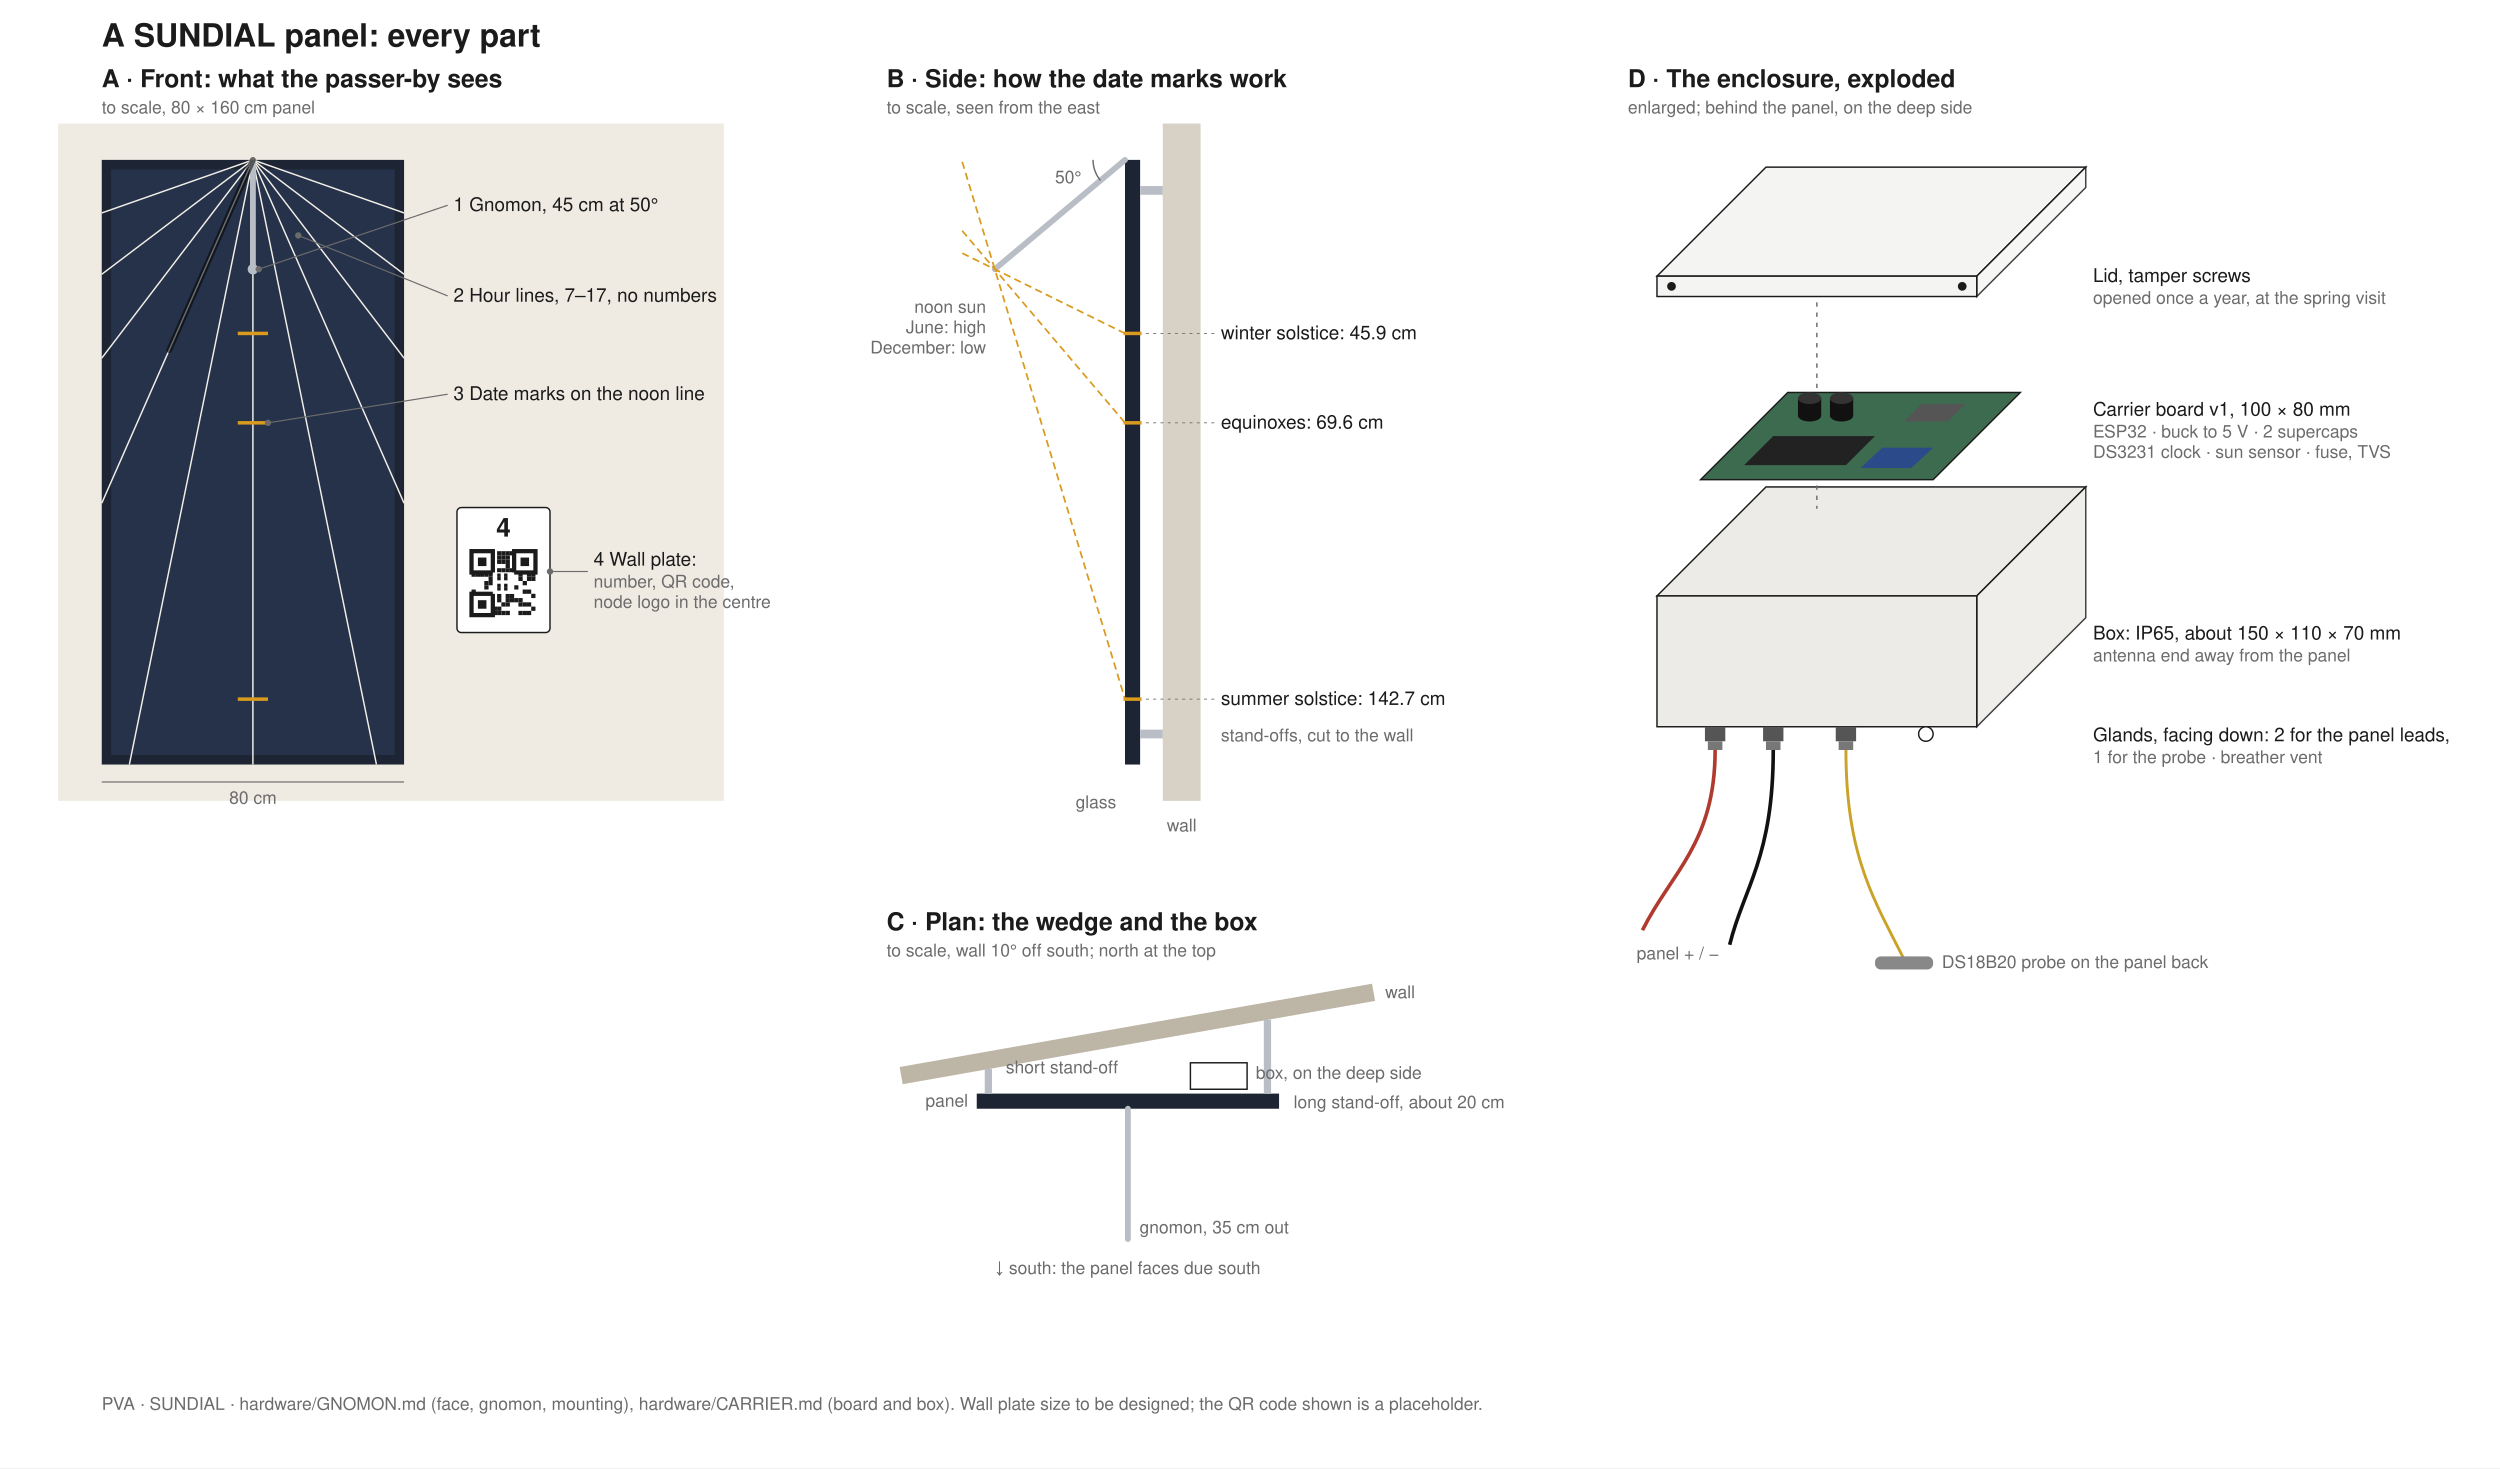
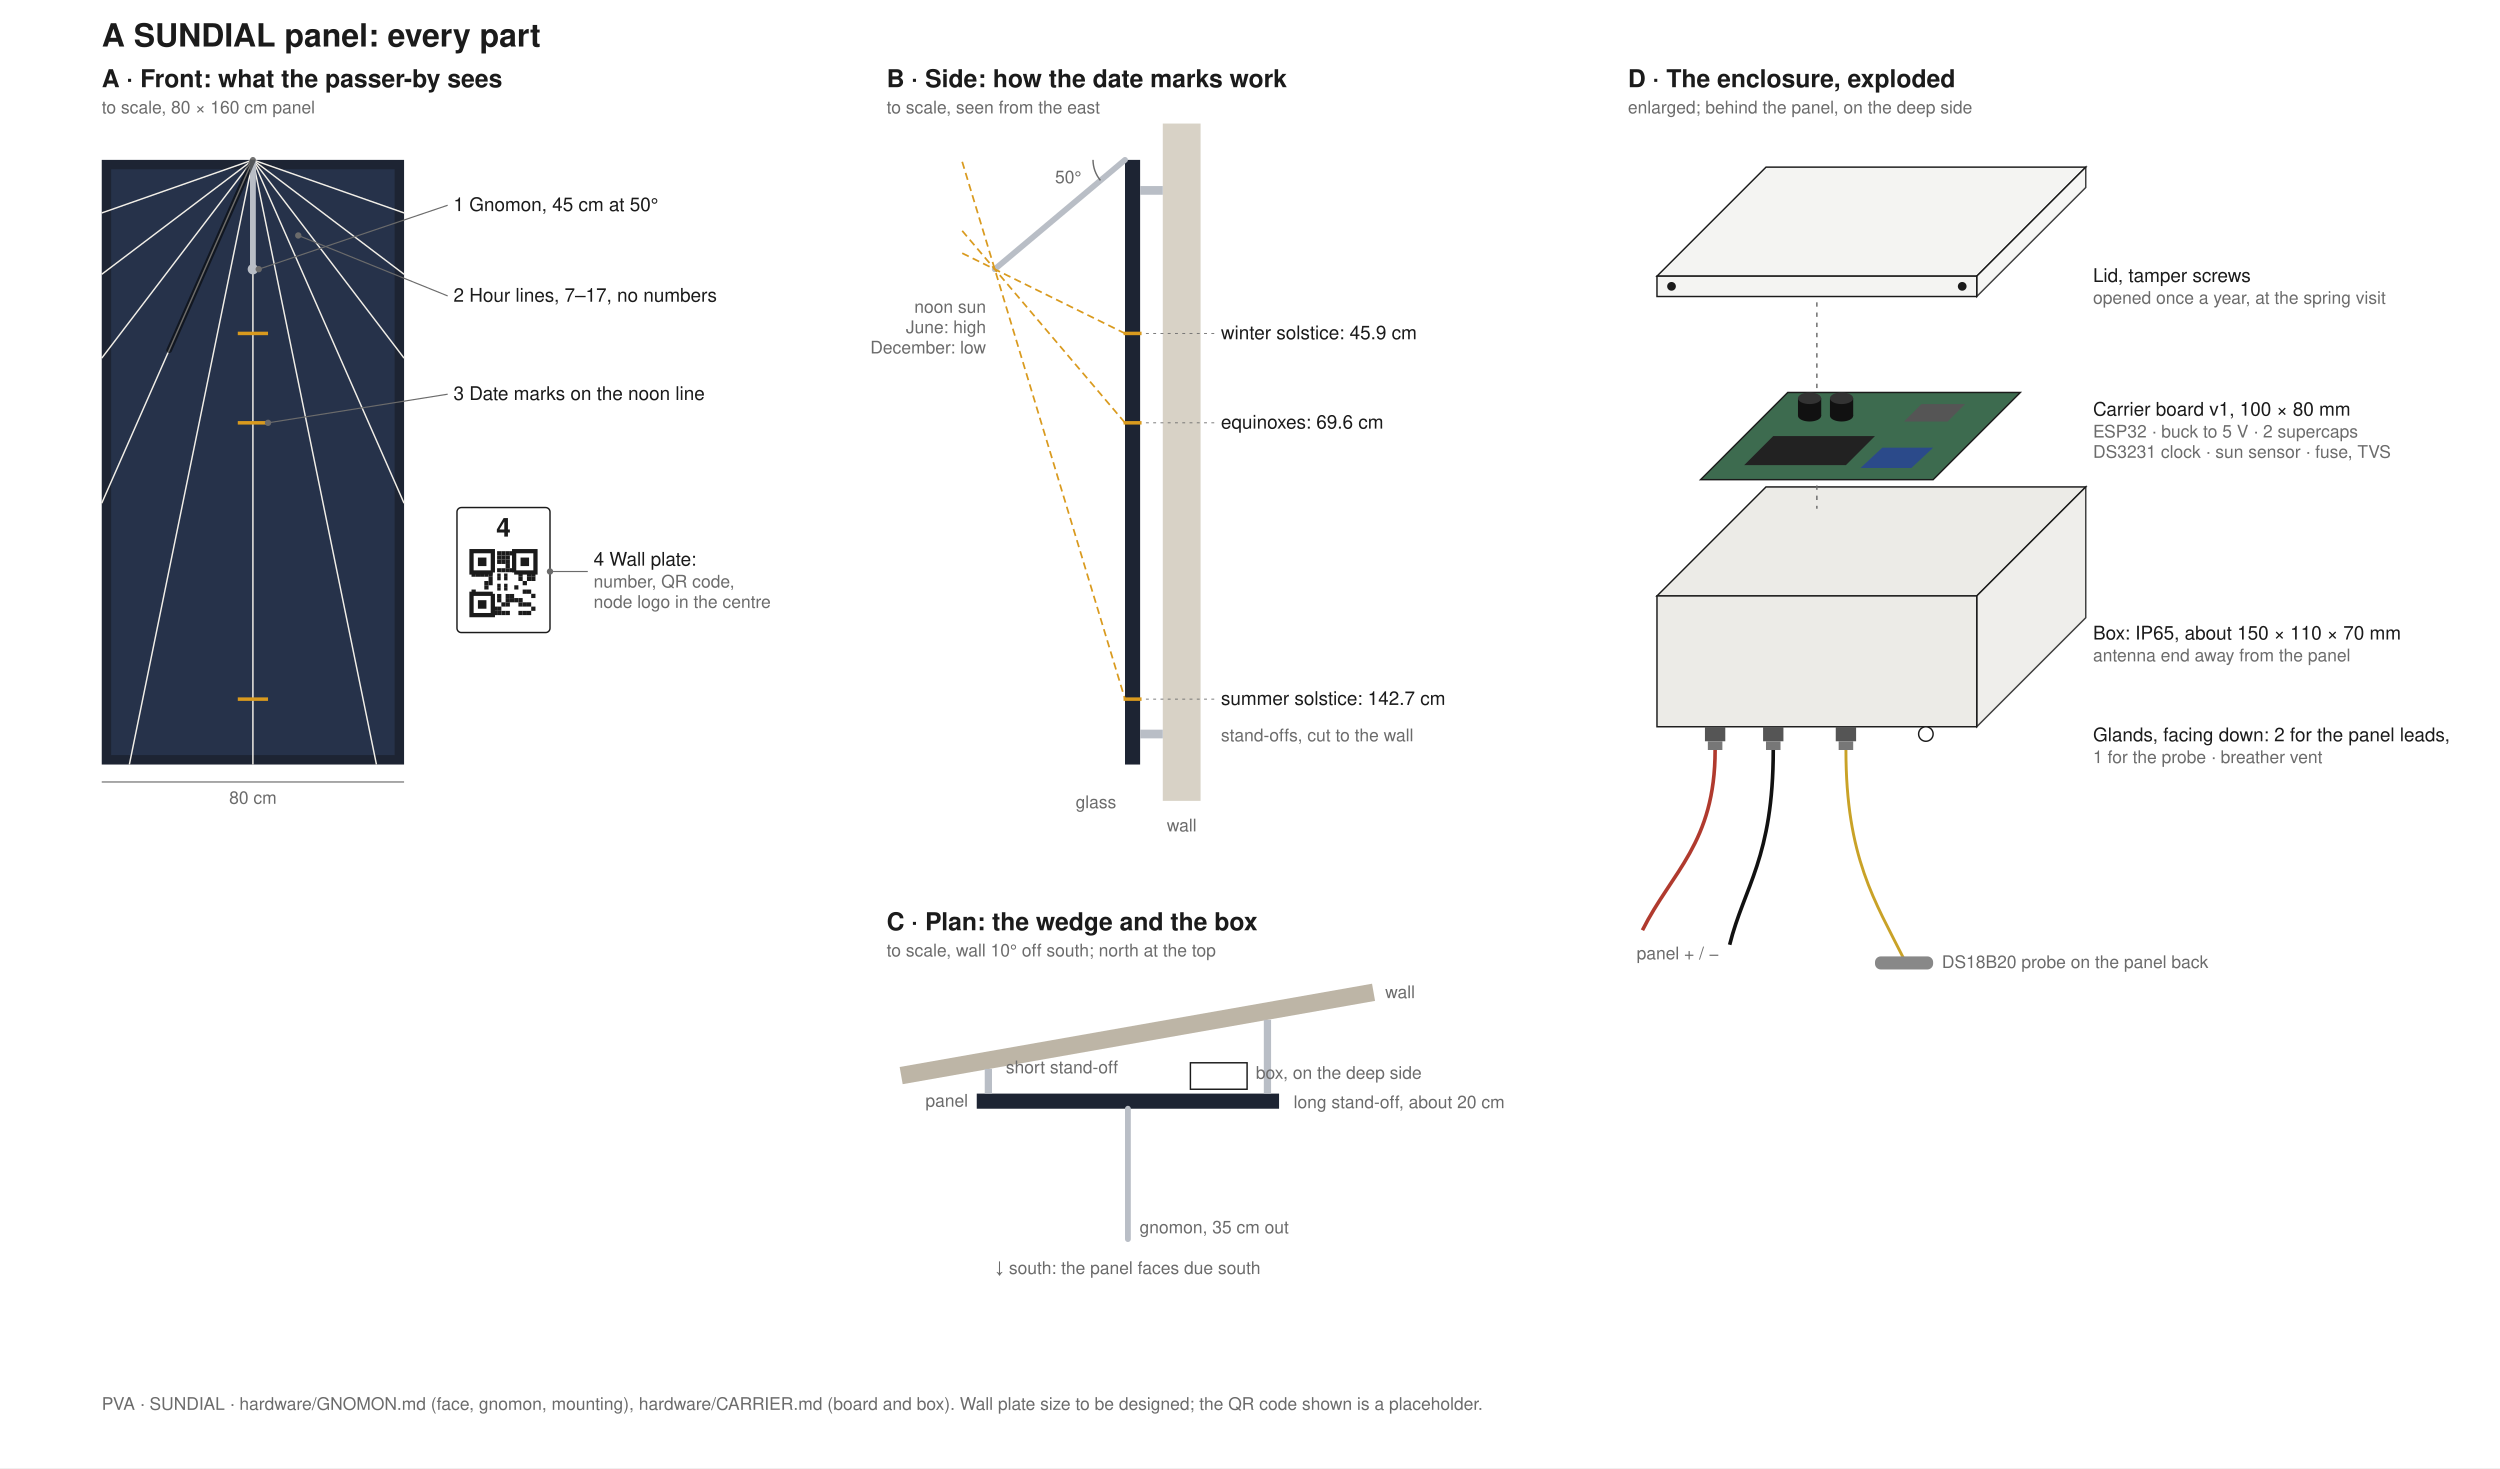
<svg xmlns="http://www.w3.org/2000/svg" viewBox="0 0 1720 1010" width="1720" height="1010">
  <style>.h{font:700 17px Helvetica,Arial,sans-serif;fill:#1b1b1b} .l{font:13px Helvetica,Arial,sans-serif;fill:#1b1b1b} .m{font:12px Helvetica,Arial,sans-serif;fill:#6b6b6b} .t{font:700 22px Helvetica,Arial,sans-serif;fill:#1b1b1b} .pn{font:700 18px Helvetica,Arial,sans-serif;fill:#1b1b1b}</style>
  <rect width="1720" height="1010" fill="#fff" />
  <text x="70" y="32" class="t">A SUNDIAL panel: every part</text>
  <text x="70.0" y="60.0" class="h" text-anchor="start">A · Front: what the passer-by sees</text>
  <text x="70.0" y="78.0" class="m" text-anchor="start">to scale, 80 × 160 cm panel</text>
-   <rect x="40" y="85" width="458.0" height="466.0" fill="#efebe3" />
  <rect x="70.0" y="110.0" width="208.0" height="416.0" fill="#1d2433" />
  <rect x="76.5" y="116.5" width="195.0" height="403.0" fill="#26324a" />
  <line x1="174.0" y1="110.0" x2="70.0" y2="146.5" stroke="#f2efe8" stroke-width="1" />
  <line x1="174.0" y1="110.0" x2="70.0" y2="188.7" stroke="#f2efe8" stroke-width="1" />
  <line x1="174.0" y1="110.0" x2="70.0" y2="246.4" stroke="#f2efe8" stroke-width="1" />
  <line x1="174.0" y1="110.0" x2="70.0" y2="346.2" stroke="#f2efe8" stroke-width="1" />
  <line x1="174.0" y1="110.0" x2="89.0" y2="526.0" stroke="#f2efe8" stroke-width="1" />
  <line x1="174.0" y1="110.0" x2="174.0" y2="526.0" stroke="#f2efe8" stroke-width="1" />
  <line x1="174.0" y1="110.0" x2="259.0" y2="526.0" stroke="#f2efe8" stroke-width="1" />
  <line x1="174.0" y1="110.0" x2="278.0" y2="346.2" stroke="#f2efe8" stroke-width="1" />
  <line x1="174.0" y1="110.0" x2="278.0" y2="246.4" stroke="#f2efe8" stroke-width="1" />
  <line x1="174.0" y1="110.0" x2="278.0" y2="188.7" stroke="#f2efe8" stroke-width="1" />
  <line x1="174.0" y1="110.0" x2="278.0" y2="146.5" stroke="#f2efe8" stroke-width="1" />
  <line x1="163.6" y1="229.4" x2="184.4" y2="229.4" stroke="#d99a1e" stroke-width="2.4" />
  <line x1="163.6" y1="290.9" x2="184.4" y2="290.9" stroke="#d99a1e" stroke-width="2.4" />
  <line x1="163.6" y1="481.0" x2="184.4" y2="481.0" stroke="#d99a1e" stroke-width="2.4" />
  <rect x="172.0" y="110.0" width="4" height="75.2" fill="#b9bec6" />
  <circle cx="174.0" cy="185.2" r="3.6" fill="#b9bec6" />
  <line x1="174.0" y1="110.0" x2="116.4" y2="240.9" stroke="#000" stroke-opacity=".55" stroke-width="4" stroke-linecap="round" />
  <rect x="314.4" y="349.2" width="64" height="86" rx="3" fill="#fff" stroke="#1b1b1b" stroke-width="1" />
  <text x="346.4" y="369.2" class="pn" text-anchor="middle">4</text>
  <rect x="324.40" y="379.20" width="2.93" height="2.93" fill="#1b1b1b" />
  <rect x="324.40" y="382.13" width="2.93" height="2.93" fill="#1b1b1b" />
  <rect x="324.40" y="385.07" width="2.93" height="2.93" fill="#1b1b1b" />
  <rect x="324.40" y="388.00" width="2.93" height="2.93" fill="#1b1b1b" />
  <rect x="324.40" y="390.93" width="2.93" height="2.93" fill="#1b1b1b" />
  <rect x="324.40" y="393.87" width="2.93" height="2.93" fill="#1b1b1b" />
  <rect x="324.40" y="405.60" width="2.93" height="2.93" fill="#1b1b1b" />
  <rect x="324.40" y="411.47" width="2.93" height="2.93" fill="#1b1b1b" />
  <rect x="324.40" y="414.40" width="2.93" height="2.93" fill="#1b1b1b" />
  <rect x="324.40" y="417.33" width="2.93" height="2.93" fill="#1b1b1b" />
  <rect x="324.40" y="420.27" width="2.93" height="2.93" fill="#1b1b1b" />
  <rect x="327.33" y="390.93" width="2.93" height="2.93" fill="#1b1b1b" />
  <rect x="327.33" y="393.87" width="2.93" height="2.93" fill="#1b1b1b" />
  <rect x="327.33" y="408.53" width="2.93" height="2.93" fill="#1b1b1b" />
  <rect x="327.33" y="420.27" width="2.93" height="2.93" fill="#1b1b1b" />
  <rect x="330.27" y="379.20" width="2.93" height="2.93" fill="#1b1b1b" />
  <rect x="330.27" y="382.13" width="2.93" height="2.93" fill="#1b1b1b" />
  <rect x="330.27" y="393.87" width="2.93" height="2.93" fill="#1b1b1b" />
  <rect x="330.27" y="411.47" width="2.93" height="2.93" fill="#1b1b1b" />
  <rect x="330.27" y="417.33" width="2.93" height="2.93" fill="#1b1b1b" />
  <rect x="330.27" y="420.27" width="2.93" height="2.93" fill="#1b1b1b" />
  <rect x="333.20" y="379.20" width="2.93" height="2.93" fill="#1b1b1b" />
  <rect x="333.20" y="385.07" width="2.93" height="2.93" fill="#1b1b1b" />
  <rect x="333.20" y="388.00" width="2.93" height="2.93" fill="#1b1b1b" />
  <rect x="333.20" y="393.87" width="2.93" height="2.93" fill="#1b1b1b" />
  <rect x="333.20" y="399.73" width="2.93" height="2.93" fill="#1b1b1b" />
  <rect x="333.20" y="402.67" width="2.93" height="2.93" fill="#1b1b1b" />
  <rect x="333.20" y="408.53" width="2.93" height="2.93" fill="#1b1b1b" />
  <rect x="333.20" y="411.47" width="2.93" height="2.93" fill="#1b1b1b" />
  <rect x="333.20" y="414.40" width="2.93" height="2.93" fill="#1b1b1b" />
  <rect x="333.20" y="420.27" width="2.93" height="2.93" fill="#1b1b1b" />
  <rect x="336.13" y="379.20" width="2.93" height="2.93" fill="#1b1b1b" />
  <rect x="336.13" y="385.07" width="2.93" height="2.93" fill="#1b1b1b" />
  <rect x="336.13" y="393.87" width="2.93" height="2.93" fill="#1b1b1b" />
  <rect x="336.13" y="396.80" width="2.93" height="2.93" fill="#1b1b1b" />
  <rect x="336.13" y="399.73" width="2.93" height="2.93" fill="#1b1b1b" />
  <rect x="336.13" y="408.53" width="2.93" height="2.93" fill="#1b1b1b" />
  <rect x="336.13" y="411.47" width="2.93" height="2.93" fill="#1b1b1b" />
  <rect x="336.13" y="414.40" width="2.93" height="2.93" fill="#1b1b1b" />
  <rect x="336.13" y="417.33" width="2.93" height="2.93" fill="#1b1b1b" />
  <rect x="336.13" y="420.27" width="2.93" height="2.93" fill="#1b1b1b" />
  <rect x="339.07" y="417.33" width="2.93" height="2.93" fill="#1b1b1b" />
  <rect x="339.07" y="420.27" width="2.93" height="2.93" fill="#1b1b1b" />
  <rect x="342.00" y="379.20" width="2.93" height="2.93" fill="#1b1b1b" />
  <rect x="342.00" y="382.13" width="2.93" height="2.93" fill="#1b1b1b" />
  <rect x="342.00" y="385.07" width="2.93" height="2.93" fill="#1b1b1b" />
  <rect x="342.00" y="390.93" width="2.93" height="2.93" fill="#1b1b1b" />
  <rect x="342.00" y="408.53" width="2.93" height="2.93" fill="#1b1b1b" />
  <rect x="342.00" y="411.47" width="2.93" height="2.93" fill="#1b1b1b" />
  <rect x="342.00" y="417.33" width="2.93" height="2.93" fill="#1b1b1b" />
  <rect x="342.00" y="420.27" width="2.93" height="2.93" fill="#1b1b1b" />
  <rect x="344.93" y="379.20" width="2.93" height="2.93" fill="#1b1b1b" />
  <rect x="344.93" y="382.13" width="2.93" height="2.93" fill="#1b1b1b" />
  <rect x="344.93" y="385.07" width="2.93" height="2.93" fill="#1b1b1b" />
  <rect x="344.93" y="390.93" width="2.93" height="2.93" fill="#1b1b1b" />
  <rect x="344.93" y="414.40" width="2.93" height="2.93" fill="#1b1b1b" />
  <rect x="344.93" y="420.27" width="2.93" height="2.93" fill="#1b1b1b" />
  <rect x="347.87" y="379.20" width="2.93" height="2.93" fill="#1b1b1b" />
  <rect x="347.87" y="382.13" width="2.93" height="2.93" fill="#1b1b1b" />
  <rect x="347.87" y="385.07" width="2.93" height="2.93" fill="#1b1b1b" />
  <rect x="347.87" y="388.00" width="2.93" height="2.93" fill="#1b1b1b" />
  <rect x="347.87" y="390.93" width="2.93" height="2.93" fill="#1b1b1b" />
  <rect x="347.87" y="408.53" width="2.93" height="2.93" fill="#1b1b1b" />
  <rect x="347.87" y="411.47" width="2.93" height="2.93" fill="#1b1b1b" />
  <rect x="347.87" y="414.40" width="2.93" height="2.93" fill="#1b1b1b" />
  <rect x="347.87" y="420.27" width="2.93" height="2.93" fill="#1b1b1b" />
  <rect x="350.80" y="379.20" width="2.93" height="2.93" fill="#1b1b1b" />
  <rect x="350.80" y="390.93" width="2.93" height="2.93" fill="#1b1b1b" />
  <rect x="350.80" y="408.53" width="2.93" height="2.93" fill="#1b1b1b" />
  <rect x="350.80" y="411.47" width="2.93" height="2.93" fill="#1b1b1b" />
  <rect x="353.73" y="379.20" width="2.93" height="2.93" fill="#1b1b1b" />
  <rect x="353.73" y="402.67" width="2.93" height="2.93" fill="#1b1b1b" />
  <rect x="353.73" y="411.47" width="2.93" height="2.93" fill="#1b1b1b" />
  <rect x="356.67" y="379.20" width="2.93" height="2.93" fill="#1b1b1b" />
  <rect x="356.67" y="385.07" width="2.93" height="2.93" fill="#1b1b1b" />
  <rect x="356.67" y="393.87" width="2.93" height="2.93" fill="#1b1b1b" />
  <rect x="356.67" y="396.80" width="2.93" height="2.93" fill="#1b1b1b" />
  <rect x="356.67" y="411.47" width="2.93" height="2.93" fill="#1b1b1b" />
  <rect x="356.67" y="414.40" width="2.93" height="2.93" fill="#1b1b1b" />
  <rect x="356.67" y="420.27" width="2.93" height="2.93" fill="#1b1b1b" />
  <rect x="359.60" y="382.13" width="2.93" height="2.93" fill="#1b1b1b" />
  <rect x="359.60" y="399.73" width="2.93" height="2.93" fill="#1b1b1b" />
  <rect x="359.60" y="405.60" width="2.93" height="2.93" fill="#1b1b1b" />
  <rect x="359.60" y="414.40" width="2.93" height="2.93" fill="#1b1b1b" />
  <rect x="359.60" y="420.27" width="2.93" height="2.93" fill="#1b1b1b" />
  <rect x="362.53" y="379.20" width="2.93" height="2.93" fill="#1b1b1b" />
  <rect x="362.53" y="393.87" width="2.93" height="2.93" fill="#1b1b1b" />
  <rect x="362.53" y="396.80" width="2.93" height="2.93" fill="#1b1b1b" />
  <rect x="362.53" y="405.60" width="2.93" height="2.93" fill="#1b1b1b" />
  <rect x="362.53" y="414.40" width="2.93" height="2.93" fill="#1b1b1b" />
  <rect x="362.53" y="420.27" width="2.93" height="2.93" fill="#1b1b1b" />
  <rect x="365.47" y="382.13" width="2.93" height="2.93" fill="#1b1b1b" />
  <rect x="365.47" y="385.07" width="2.93" height="2.93" fill="#1b1b1b" />
  <rect x="365.47" y="393.87" width="2.93" height="2.93" fill="#1b1b1b" />
  <rect x="365.47" y="396.80" width="2.93" height="2.93" fill="#1b1b1b" />
  <rect x="365.47" y="408.53" width="2.93" height="2.93" fill="#1b1b1b" />
  <rect x="365.47" y="417.33" width="2.93" height="2.93" fill="#1b1b1b" />
  <rect x="324.40" y="379.20" width="14.67" height="14.67" fill="#fff" stroke="#1b1b1b" stroke-width="2.93" />
  <rect x="328.80" y="383.60" width="5.87" height="5.87" fill="#1b1b1b" />
  <rect x="353.73" y="379.20" width="14.67" height="14.67" fill="#fff" stroke="#1b1b1b" stroke-width="2.93" />
  <rect x="358.13" y="383.60" width="5.87" height="5.87" fill="#1b1b1b" />
  <rect x="324.40" y="408.53" width="14.67" height="14.67" fill="#fff" stroke="#1b1b1b" stroke-width="2.93" />
  <rect x="328.80" y="412.93" width="5.87" height="5.87" fill="#1b1b1b" />
  <rect x="339.07" y="393.87" width="14.67" height="14.67" fill="#fff" />
  <rect x="342.11" y="394.57" width="2.35" height="2.35" fill="#1b1b1b" />
  <rect x="346.81" y="394.57" width="2.35" height="2.35" fill="#1b1b1b" />
  <rect x="342.11" y="396.91" width="2.35" height="2.35" fill="#1b1b1b" />
  <rect x="346.81" y="396.91" width="2.35" height="2.35" fill="#1b1b1b" />
  <rect x="342.11" y="401.61" width="2.35" height="2.35" fill="#1b1b1b" />
  <rect x="346.81" y="401.61" width="2.35" height="2.35" fill="#1b1b1b" />
  <rect x="342.11" y="403.95" width="2.35" height="2.35" fill="#1b1b1b" />
  <rect x="346.81" y="403.95" width="2.35" height="2.35" fill="#1b1b1b" />
  <line x1="178.0" y1="185.2" x2="308.0" y2="141.2" stroke="#6b6b6b" stroke-width="0.8" />
  <circle cx="178.0" cy="185.2" r="2.2" fill="#6b6b6b" />
  <text x="312.0" y="145.2" class="l" text-anchor="start">1  Gnomon, 45 cm at 50°</text>
  <line x1="205.2" y1="162.0" x2="308.0" y2="203.6" stroke="#6b6b6b" stroke-width="0.8" />
  <circle cx="205.2" cy="162.0" r="2.2" fill="#6b6b6b" />
  <text x="312.0" y="207.6" class="l" text-anchor="start">2  Hour lines, 7–17, no numbers</text>
  <line x1="184.4" y1="290.9" x2="308.0" y2="271.2" stroke="#6b6b6b" stroke-width="0.8" />
  <circle cx="184.4" cy="290.9" r="2.2" fill="#6b6b6b" />
  <text x="312.0" y="275.2" class="l" text-anchor="start">3  Date marks on the noon line</text>
  <line x1="378.4" y1="393.2" x2="404.4" y2="393.2" stroke="#6b6b6b" stroke-width="0.8" />
  <circle cx="378.4" cy="393.2" r="2.2" fill="#6b6b6b" />
  <text x="408.4" y="389.2" class="l" text-anchor="start">4  Wall plate:</text>
  <text x="408.4" y="404.2" class="m" text-anchor="start">number, QR code,</text>
  <text x="408.4" y="418.2" class="m" text-anchor="start">node logo in the centre</text>
  <line x1="70.0" y1="538.0" x2="278.0" y2="538.0" stroke="#6b6b6b" stroke-width="0.8" />
  <text x="174.0" y="553.0" class="m" text-anchor="middle">80 cm</text>
  <text x="610.0" y="60.0" class="h" text-anchor="start">B · Side: how the date marks work</text>
  <text x="610.0" y="78.0" class="m" text-anchor="start">to scale, seen from the east</text>
  <rect x="800" y="85" width="26" height="466.0" fill="#d8d2c6" />
  <rect x="774.0" y="110" width="10.4" height="416.0" fill="#1d2433" />
  <rect x="784.4" y="128" width="15.6" height="6" fill="#b9bec6" />
  <rect x="784.4" y="502.0" width="15.6" height="6" fill="#b9bec6" />
  <line x1="774.0" y1="110" x2="684.4" y2="185.2" stroke="#b9bec6" stroke-width="4" stroke-linecap="round" />
  <path d="M 752.0 110 A 22 22 0 0 0 757.1 124.1" fill="none" stroke="#6b6b6b" />
  <text x="744.0" y="126.0" class="m" text-anchor="end">50°</text>
  <line x1="662.0" y1="174.2" x2="774.0" y2="229.4" stroke="#d99a1e" stroke-width="1.2" stroke-dasharray="5 3" />
  <line x1="773.0" y1="229.4" x2="785.4" y2="229.4" stroke="#d99a1e" stroke-width="2.4" />
  <text x="840.0" y="233.4" class="l" text-anchor="start">winter solstice: 45.9 cm</text>
  <line x1="788.4" y1="229.4" x2="836.0" y2="229.4" stroke="#6b6b6b" stroke-width="0.6" stroke-dasharray="2 3" />
  <line x1="662.0" y1="158.8" x2="774.0" y2="290.9" stroke="#d99a1e" stroke-width="1.2" stroke-dasharray="5 3" />
  <line x1="773.0" y1="290.9" x2="785.4" y2="290.9" stroke="#d99a1e" stroke-width="2.4" />
  <text x="840.0" y="294.9" class="l" text-anchor="start">equinoxes: 69.6 cm</text>
  <line x1="788.4" y1="290.9" x2="836.0" y2="290.9" stroke="#6b6b6b" stroke-width="0.6" stroke-dasharray="2 3" />
  <line x1="662.0" y1="111.3" x2="774.0" y2="481.0" stroke="#d99a1e" stroke-width="1.2" stroke-dasharray="5 3" />
  <line x1="773.0" y1="481.0" x2="785.4" y2="481.0" stroke="#d99a1e" stroke-width="2.4" />
  <text x="840.0" y="485.0" class="l" text-anchor="start">summer solstice: 142.7 cm</text>
  <line x1="788.4" y1="481.0" x2="836.0" y2="481.0" stroke="#6b6b6b" stroke-width="0.6" stroke-dasharray="2 3" />
  <text x="678.4" y="215.2" class="m" text-anchor="end">noon sun</text>
  <text x="678.4" y="229.2" class="m" text-anchor="end">June: high</text>
  <text x="678.4" y="243.2" class="m" text-anchor="end">December: low</text>
  <text x="768.0" y="556.0" class="m" text-anchor="end">glass</text>
  <text x="813.0" y="572.0" class="m" text-anchor="middle">wall</text>
  <text x="840.0" y="510.0" class="m" text-anchor="start">stand-offs, cut to the wall</text>
  <text x="610.0" y="640.0" class="h" text-anchor="start">C · Plan: the wedge and the box</text>
  <text x="610.0" y="658.0" class="m" text-anchor="start">to scale, wall 10° off south; north at the top</text>
  <line x1="620" y1="740" x2="945.0" y2="682.7" stroke="#bdb5a6" stroke-width="12" />
  <rect x="672.0" y="752.4" width="208.0" height="10.4" fill="#1d2433" />
  <line x1="680.0" y1="752.4" x2="680.0" y2="735.4" stroke="#b9bec6" stroke-width="5" />
  <line x1="872.0" y1="752.4" x2="872.0" y2="701.6" stroke="#b9bec6" stroke-width="5" />
  <rect x="819.0" y="731.2" width="39.0" height="18.2" fill="#fff" stroke="#1b1b1b" />
  <text x="864.0" y="742.2" class="m" text-anchor="start">box, on the deep side</text>
  <text x="692.0" y="738.4" class="m" text-anchor="start">short stand-off</text>
  <text x="890.0" y="762.4" class="m" text-anchor="start">long stand-off, about 20 cm</text>
  <line x1="776.0" y1="762.8" x2="776.0" y2="852.5" stroke="#b9bec6" stroke-width="4" stroke-linecap="round" />
  <text x="784.0" y="848.5" class="m" text-anchor="start">gnomon, 35 cm out</text>
  <text x="776.0" y="876.5" class="m" text-anchor="middle">↓ south: the panel faces due south</text>
  <text x="953.0" y="686.7" class="m" text-anchor="start">wall</text>
  <text x="666.0" y="761.4" class="m" text-anchor="end">panel</text>
  <text x="1120.0" y="60.0" class="h" text-anchor="start">D · The enclosure, exploded</text>
  <text x="1120.0" y="78.0" class="m" text-anchor="start">enlarged; behind the panel, on the deep side</text>
  <polygon points="1140,190 1360,190 1435.0,115.0 1215.0,115.0" fill="#f4f4f2" stroke="#1b1b1b" />
  <polygon points="1360,190 1435.0,115.0 1435.0,129.0 1360,204" fill="#f4f4f2" stroke="#1b1b1b" opacity=".85" />
  <rect x="1140" y="190" width="220" height="14" fill="#f4f4f2" stroke="#1b1b1b" />
  <circle cx="1150" cy="197" r="3" fill="#1b1b1b" />
  <circle cx="1350" cy="197" r="3" fill="#1b1b1b" />
  <text x="1440.0" y="194.0" class="l" text-anchor="start">Lid, tamper screws</text>
  <text x="1440.0" y="209.0" class="m" text-anchor="start">opened once a year, at the spring visit</text>
  <polygon points="1170,330 1330,330 1390,270 1230,270" fill="#3d6b4f" stroke="#1b1b1b" />
  <polygon points="1200,320 1270,320 1290,300 1220,300" fill="#222" />
  <polygon points="1280,322 1315,322 1330,308 1295,308" fill="#2b4a8a" />
  <ellipse cx="1245" cy="286" rx="8" ry="4" fill="#111" />
  <rect x="1237" y="274" width="16" height="12" fill="#111" />
  <ellipse cx="1245" cy="274" rx="8" ry="4" fill="#333" />
  <ellipse cx="1267" cy="286" rx="8" ry="4" fill="#111" />
  <rect x="1259" y="274" width="16" height="12" fill="#111" />
  <ellipse cx="1267" cy="274" rx="8" ry="4" fill="#333" />
  <polygon points="1310,290 1340,290 1352,278 1322,278" fill="#555" />
  <text x="1440.0" y="286.0" class="l" text-anchor="start">Carrier board v1, 100 × 80 mm</text>
  <text x="1440.0" y="301.0" class="m" text-anchor="start">ESP32 · buck to 5 V · 2 supercaps</text>
  <text x="1440.0" y="315.0" class="m" text-anchor="start">DS3231 clock · sun sensor · fuse, TVS</text>
  <polygon points="1140,410 1360,410 1435.0,335.0 1215.0,335.0" fill="#ecebe7" stroke="#1b1b1b" />
  <polygon points="1360,410 1435.0,335.0 1435.0,425.0 1360,500" fill="#ecebe7" stroke="#1b1b1b" opacity=".85" />
  <rect x="1140" y="410" width="220" height="90" fill="#ecebe7" stroke="#1b1b1b" />
  <rect x="1173" y="500" width="14" height="10" fill="#555" />
  <rect x="1175" y="510" width="10" height="6" fill="#777" />
  <rect x="1213" y="500" width="14" height="10" fill="#555" />
  <rect x="1215" y="510" width="10" height="6" fill="#777" />
  <rect x="1263" y="500" width="14" height="10" fill="#555" />
  <rect x="1265" y="510" width="10" height="6" fill="#777" />
  <circle cx="1325" cy="505" r="5" fill="#fff" stroke="#1b1b1b" />
  <text x="1440.0" y="440.0" class="l" text-anchor="start">Box: IP65, about 150 × 110 × 70 mm</text>
  <text x="1440.0" y="455.0" class="m" text-anchor="start">antenna end away from the panel</text>
  <path d="M 1180 516 C 1180 580, 1150 600, 1130 640" fill="none" stroke="#b03a2e" stroke-width="2.5" />
  <path d="M 1220 516 C 1220 590, 1200 610, 1190 650" fill="none" stroke="#111" stroke-width="2.5" />
  <path d="M 1270 516 C 1270 590, 1290 620, 1310 660" fill="none" stroke="#c9a227" stroke-width="2" />
  <rect x="1290" y="658" width="40" height="9" rx="4" fill="#888" />
  <text x="1440.0" y="510.0" class="l" text-anchor="start">Glands, facing down: 2 for the panel leads,</text>
  <text x="1440.0" y="525.0" class="m" text-anchor="start">1 for the probe · breather vent</text>
  <text x="1126.0" y="660.0" class="m" text-anchor="start">panel + / −</text>
  <text x="1336.0" y="666.0" class="m" text-anchor="start">DS18B20 probe on the panel back</text>
  <line x1="1250" y1="208" x2="1250" y2="268" stroke="#6b6b6b" stroke-dasharray="3 4" />
  <line x1="1250" y1="334" x2="1250" y2="350" stroke="#6b6b6b" stroke-dasharray="3 4" />
  <text x="70" y="970" class="m">PVA · SUNDIAL · hardware/GNOMON.md (face, gnomon, mounting), hardware/CARRIER.md (board and box). Wall plate size to be designed; the QR code shown is a placeholder.</text>
</svg>
